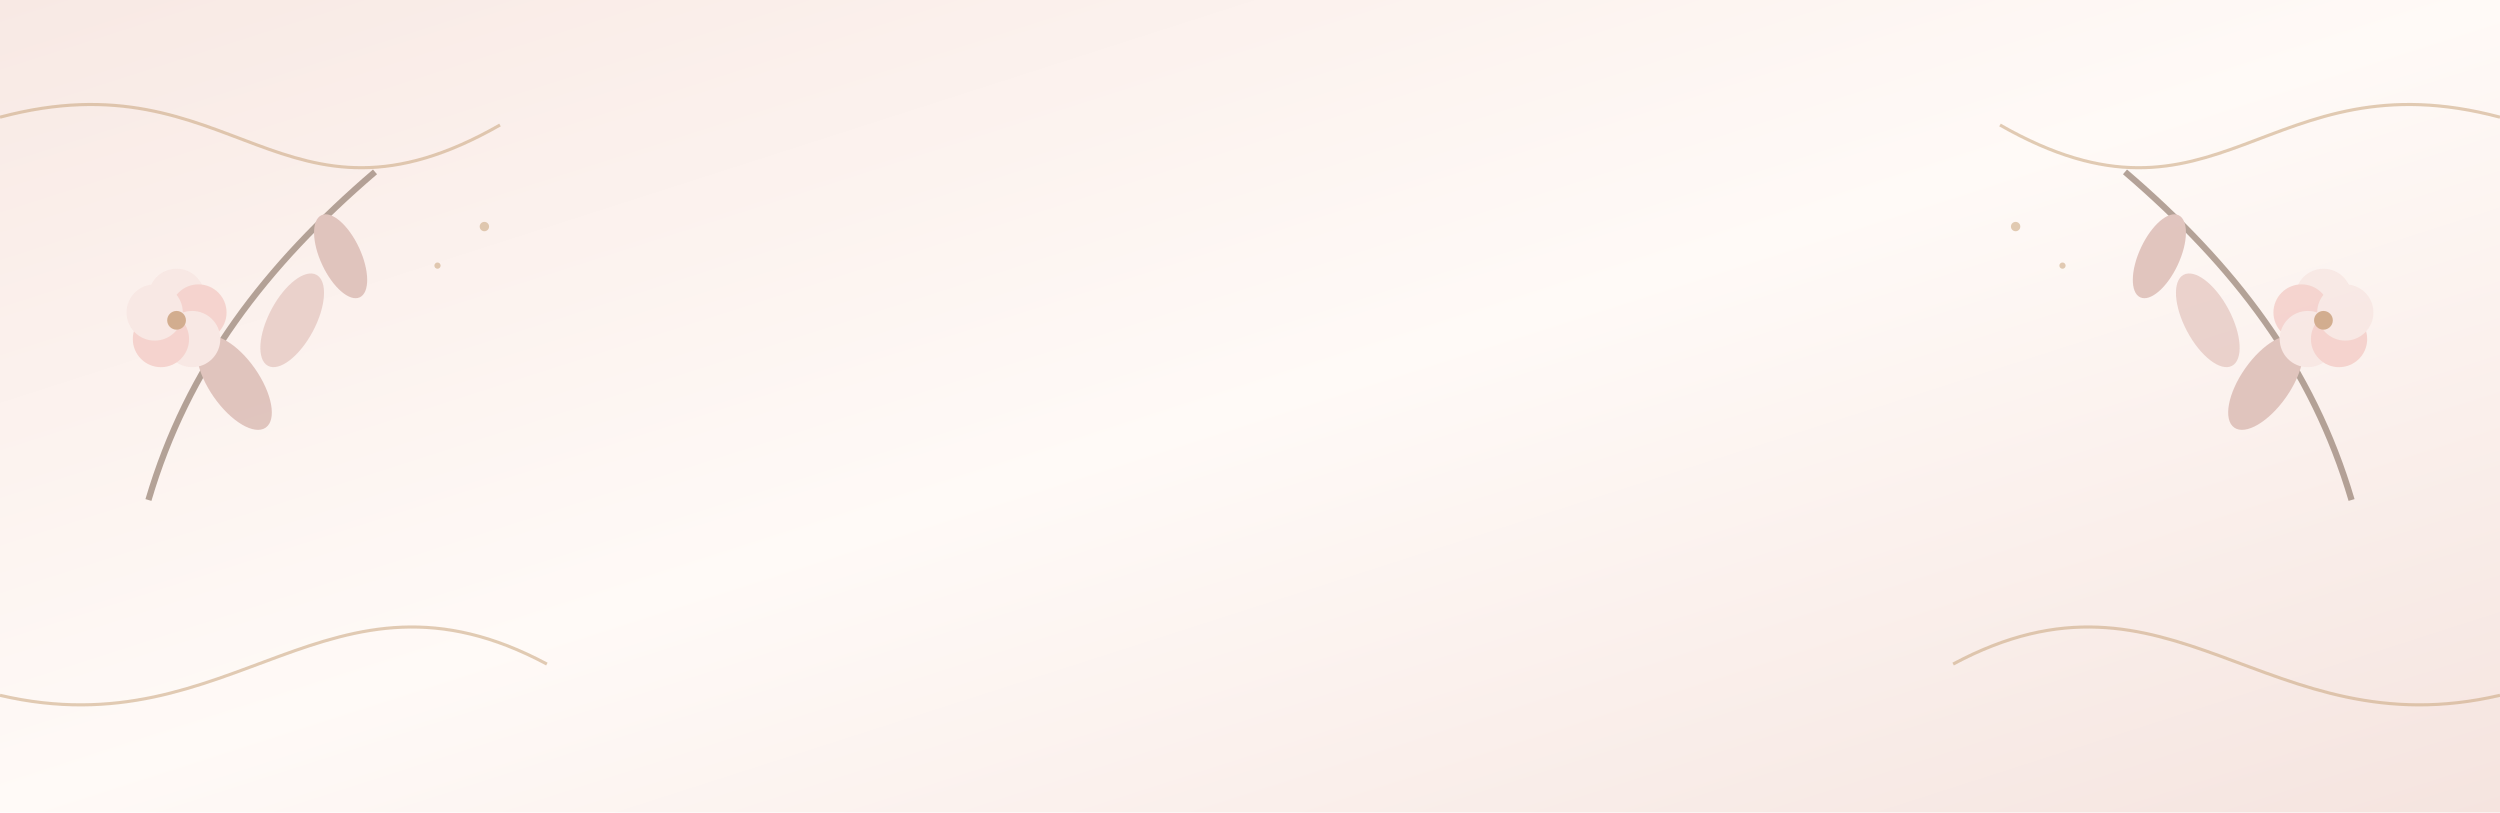
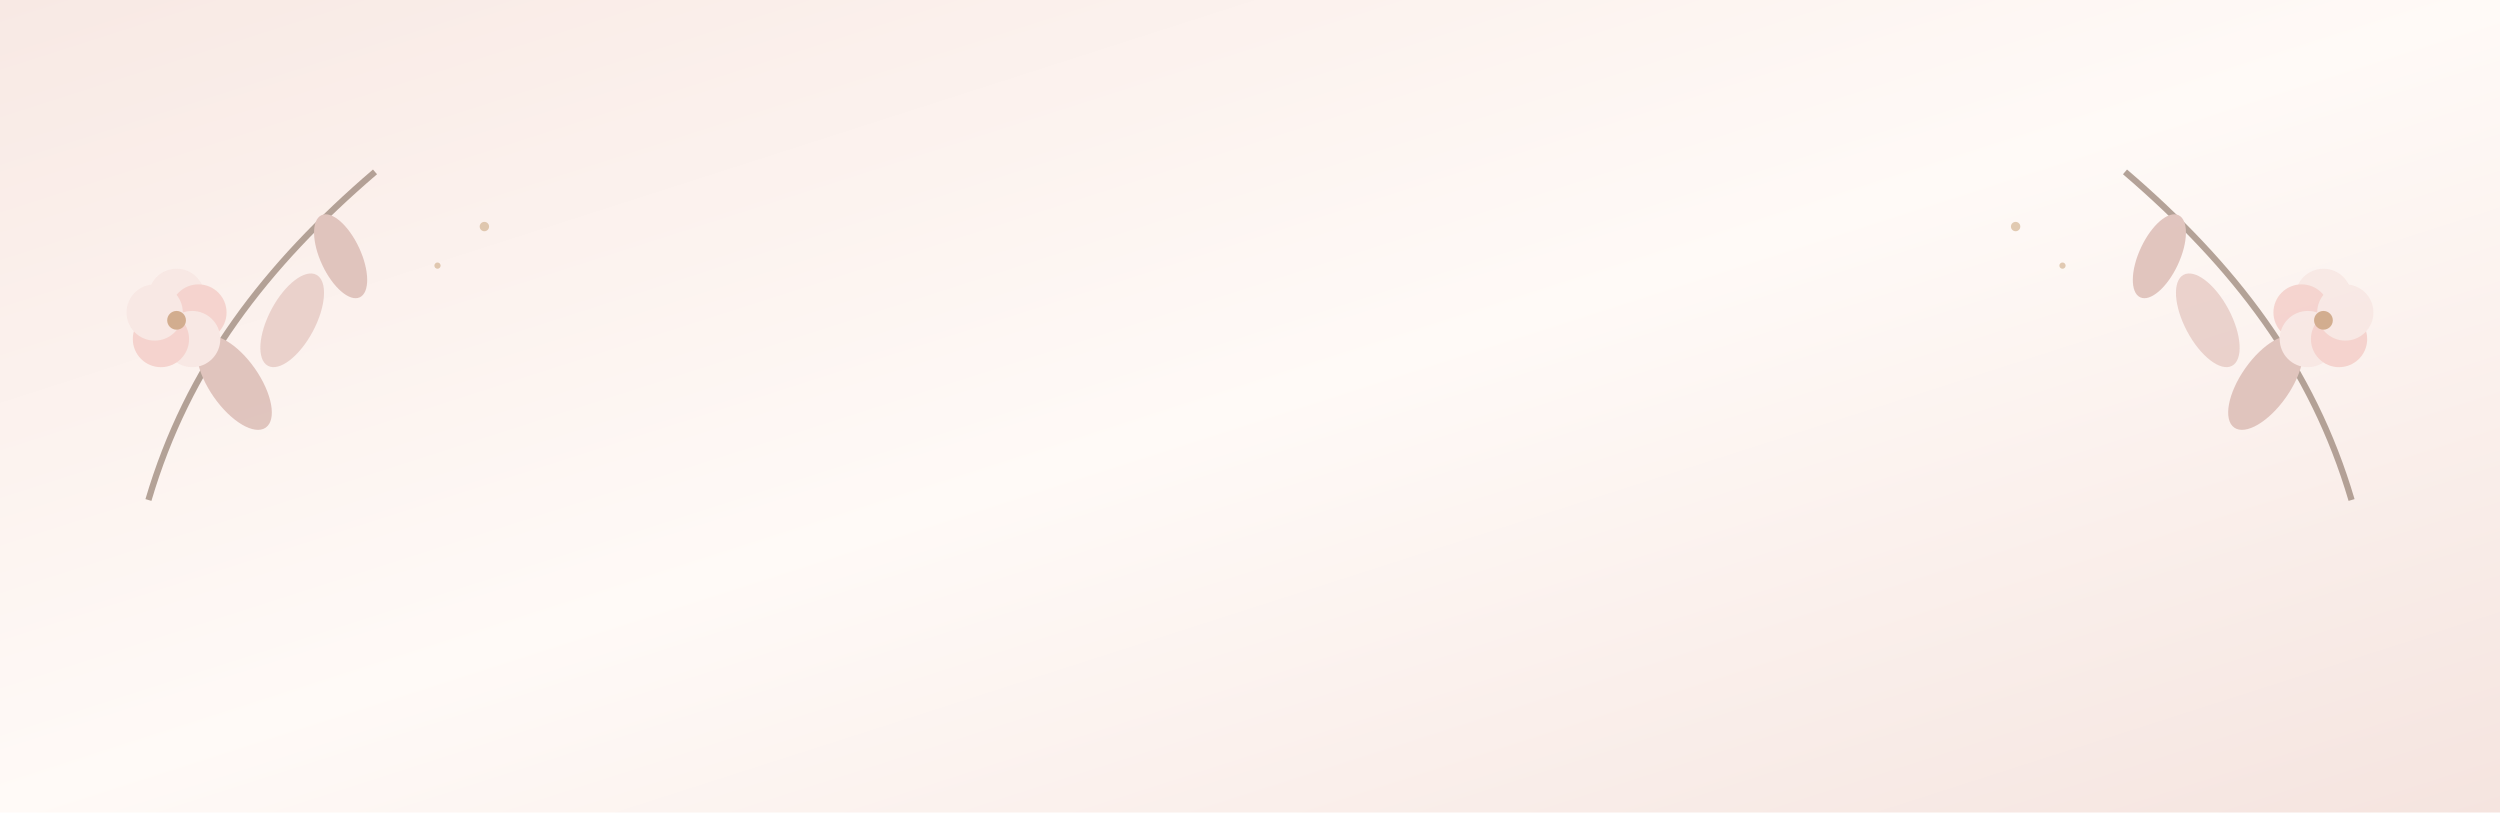
<svg xmlns="http://www.w3.org/2000/svg" viewBox="0 0 1600 520">
  <defs>
    <linearGradient id="bg" x1="0" y1="0" x2="1" y2="1">
      <stop offset="0" stop-color="#f8e9e4" />
      <stop offset=".5" stop-color="#fffaf7" />
      <stop offset="1" stop-color="#f5e4df" />
    </linearGradient>
  </defs>
  <rect width="1600" height="520" fill="url(#bg)" />
-   <g fill="none" stroke="#c9a47b" stroke-width="2" opacity=".55">
-     <path d="M0 75 C150 35 180 160 320 80" />
-     <path d="M1600 75 C1450 35 1420 160 1280 80" />
-     <path d="M0 445 C150 480 210 350 350 425" />
-     <path d="M1600 445 C1450 480 1390 350 1250 425" />
-   </g>
  <g opacity=".78">
    <g transform="translate(95 110)">
      <path d="M0 210 C25 125 75 60 145 0" fill="none" stroke="#9f8a7d" stroke-width="4" />
      <ellipse cx="55" cy="135" rx="16" ry="35" fill="#d9b7b0" transform="rotate(-35 55 135)" />
      <ellipse cx="92" cy="95" rx="15" ry="33" fill="#e5c8c2" transform="rotate(28 92 95)" />
      <ellipse cx="123" cy="54" rx="13" ry="29" fill="#d9b7b0" transform="rotate(-25 123 54)" />
      <g transform="translate(18 95)">
        <circle r="16" fill="#f5d6d0" />
        <circle cx="0" cy="-15" r="18" fill="#f7e5e1" />
        <circle cx="14" cy="-5" r="18" fill="#f3cbc5" />
        <circle cx="10" cy="12" r="18" fill="#f7e5e1" />
        <circle cx="-10" cy="12" r="18" fill="#f3cbc5" />
        <circle cx="-14" cy="-5" r="18" fill="#f7e5e1" />
        <circle r="6" fill="#c79a74" />
      </g>
    </g>
    <g transform="translate(1505 110) scale(-1 1)">
      <path d="M0 210 C25 125 75 60 145 0" fill="none" stroke="#9f8a7d" stroke-width="4" />
      <ellipse cx="55" cy="135" rx="16" ry="35" fill="#d9b7b0" transform="rotate(-35 55 135)" />
      <ellipse cx="92" cy="95" rx="15" ry="33" fill="#e5c8c2" transform="rotate(28 92 95)" />
      <ellipse cx="123" cy="54" rx="13" ry="29" fill="#d9b7b0" transform="rotate(-25 123 54)" />
      <g transform="translate(18 95)">
        <circle r="16" fill="#f5d6d0" />
        <circle cx="0" cy="-15" r="18" fill="#f7e5e1" />
        <circle cx="14" cy="-5" r="18" fill="#f3cbc5" />
        <circle cx="10" cy="12" r="18" fill="#f7e5e1" />
        <circle cx="-10" cy="12" r="18" fill="#f3cbc5" />
        <circle cx="-14" cy="-5" r="18" fill="#f7e5e1" />
        <circle r="6" fill="#c79a74" />
      </g>
    </g>
  </g>
  <g fill="#c9a47b" opacity=".55">
    <circle cx="310" cy="145" r="3" />
    <circle cx="280" cy="170" r="2" />
    <circle cx="1290" cy="145" r="3" />
    <circle cx="1320" cy="170" r="2" />
  </g>
</svg>
